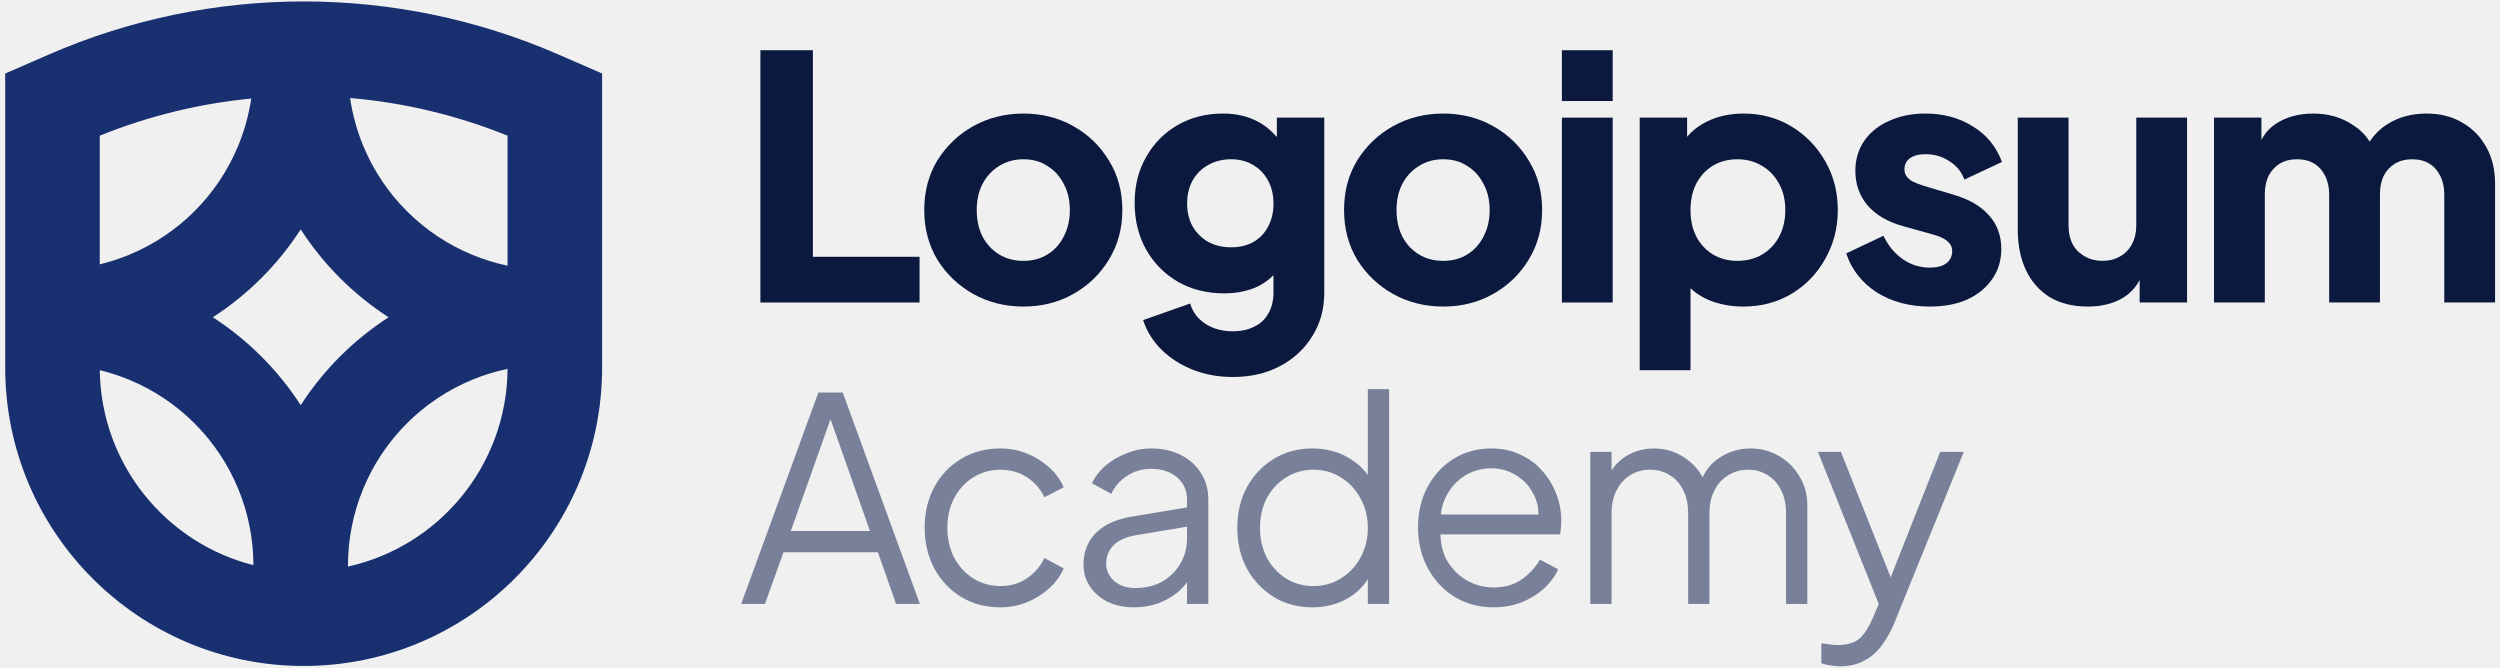
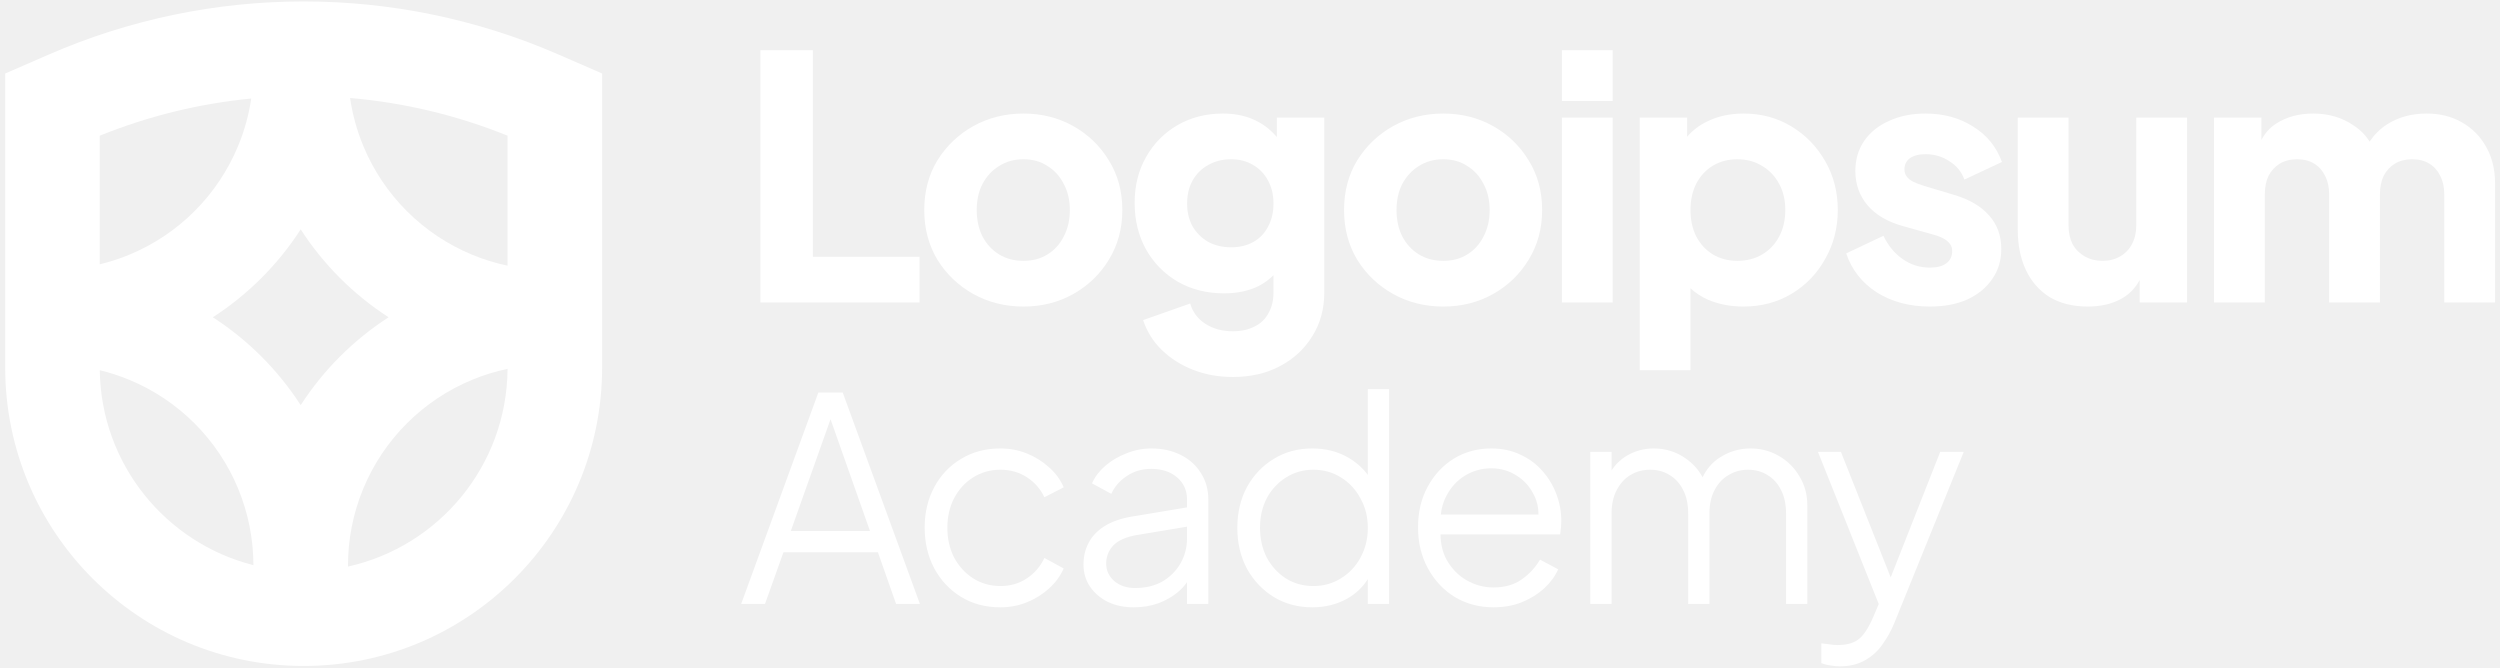
- <svg xmlns="http://www.w3.org/2000/svg" width="423" height="113" viewBox="0 0 423 113" fill="none">
-   <path fill-rule="evenodd" clip-rule="evenodd" d="M0.879 12.439L8.274 9.22C35.765 -2.747 66.993 -2.747 94.484 9.22L101.879 12.439V62.182C101.879 90.072 79.269 112.682 51.379 112.682C23.488 112.682 0.879 90.072 0.879 62.182V12.439ZM16.879 22.959V44.727C18.585 44.314 20.261 43.768 21.89 43.093C26.015 41.385 29.763 38.88 32.92 35.723C36.078 32.566 38.582 28.818 40.291 24.693C41.359 22.115 42.103 19.421 42.511 16.673C33.783 17.518 25.148 19.613 16.879 22.959ZM16.882 62.637C18.587 63.05 20.262 63.595 21.89 64.27C26.015 65.978 29.763 68.483 32.92 71.64C36.078 74.797 38.582 78.545 40.291 82.67C41.992 86.778 42.872 91.18 42.879 95.627C28.076 91.876 17.088 78.557 16.882 62.637ZM50.879 68.552C48.966 65.59 46.74 62.832 44.234 60.326C41.729 57.821 38.97 55.595 36.008 53.682C38.97 51.768 41.729 49.542 44.234 47.037C46.74 44.532 48.966 41.773 50.879 38.811C52.792 41.773 55.018 44.532 57.524 47.037C60.029 49.542 62.788 51.768 65.75 53.682C62.788 55.595 60.029 57.821 57.524 60.326C55.018 62.832 52.792 65.59 50.879 68.552ZM58.879 95.864C74.255 92.456 85.772 78.787 85.878 62.41C83.826 62.842 81.814 63.464 79.868 64.27C75.743 65.978 71.995 68.483 68.837 71.64C65.68 74.797 63.176 78.545 61.467 82.67C59.758 86.795 58.879 91.217 58.879 95.682V95.864ZM79.868 43.093C81.814 43.9 83.827 44.522 85.879 44.953V22.959C77.29 19.484 68.306 17.358 59.234 16.581C59.639 19.361 60.387 22.086 61.467 24.693C63.176 28.818 65.68 32.566 68.837 35.723C71.995 38.88 75.743 41.385 79.868 43.093Z" fill="#193070" />
-   <path fill-rule="evenodd" clip-rule="evenodd" d="M222.027 102.758C219.627 102.758 217.467 102.182 215.547 101.03C213.627 99.846 212.107 98.246 210.987 96.23C209.899 94.182 209.355 91.878 209.355 89.318C209.355 86.726 209.899 84.422 210.987 82.406C212.107 80.39 213.611 78.806 215.499 77.654C217.419 76.47 219.595 75.878 222.027 75.878C224.235 75.878 226.203 76.358 227.931 77.318C229.346 78.103 230.514 79.115 231.435 80.351V65.846H235.035V102.182H231.435V97.989C230.573 99.352 229.421 100.446 227.979 101.27C226.219 102.262 224.235 102.758 222.027 102.758ZM222.219 99.158C223.947 99.158 225.499 98.726 226.875 97.862C228.283 96.998 229.387 95.83 230.187 94.358C231.019 92.854 231.435 91.174 231.435 89.318C231.435 87.462 231.019 85.798 230.187 84.326C229.387 82.822 228.283 81.638 226.875 80.774C225.499 79.91 223.947 79.478 222.219 79.478C220.523 79.478 218.987 79.91 217.611 80.774C216.235 81.638 215.147 82.806 214.347 84.278C213.579 85.75 213.195 87.43 213.195 89.318C213.195 91.174 213.579 92.854 214.347 94.358C215.147 95.83 216.219 96.998 217.563 97.862C218.939 98.726 220.491 99.158 222.219 99.158Z" fill="#788199" />
-   <path fill-rule="evenodd" clip-rule="evenodd" d="M246.171 101.03C248.123 102.182 250.299 102.758 252.699 102.758C254.459 102.758 256.059 102.47 257.499 101.894C258.971 101.286 260.235 100.502 261.291 99.542C262.347 98.55 263.131 97.478 263.643 96.326L260.571 94.694C259.771 96.038 258.731 97.158 257.451 98.054C256.171 98.95 254.587 99.398 252.699 99.398C251.067 99.398 249.531 98.982 248.091 98.15C246.683 97.318 245.563 96.15 244.731 94.646C244.085 93.405 243.752 91.997 243.732 90.422H263.979C264.043 90.006 264.091 89.606 264.123 89.222C264.155 88.806 264.171 88.438 264.171 88.118C264.171 86.582 263.899 85.094 263.355 83.654C262.811 82.182 262.027 80.87 261.003 79.718C259.979 78.534 258.731 77.606 257.259 76.934C255.819 76.23 254.171 75.878 252.315 75.878C249.979 75.878 247.867 76.454 245.979 77.606C244.123 78.758 242.651 80.342 241.563 82.358C240.475 84.342 239.931 86.63 239.931 89.222C239.931 91.814 240.491 94.134 241.611 96.182C242.731 98.23 244.251 99.846 246.171 101.03ZM243.789 87.062C243.908 85.927 244.206 84.903 244.683 83.99C245.451 82.486 246.507 81.318 247.851 80.486C249.227 79.654 250.715 79.238 252.315 79.238C253.915 79.238 255.355 79.654 256.635 80.486C257.915 81.286 258.891 82.39 259.563 83.798C260.069 84.787 260.318 85.874 260.312 87.062H243.789Z" fill="#788199" />
-   <path d="M269.078 76.454H272.678V79.588C273.334 78.575 274.182 77.754 275.222 77.126C276.63 76.294 278.166 75.878 279.83 75.878C281.814 75.878 283.606 76.438 285.206 77.558C286.443 78.423 287.403 79.49 288.085 80.757C288.744 79.363 289.688 78.265 290.918 77.462C292.518 76.406 294.278 75.878 296.198 75.878C297.926 75.878 299.51 76.294 300.95 77.126C302.422 77.958 303.59 79.11 304.454 80.582C305.35 82.022 305.798 83.654 305.798 85.478V102.182H302.198V86.87C302.198 85.302 301.91 83.974 301.334 82.886C300.79 81.798 300.038 80.966 299.078 80.39C298.118 79.782 297.014 79.478 295.766 79.478C294.55 79.478 293.446 79.782 292.454 80.39C291.462 80.966 290.678 81.814 290.102 82.934C289.526 84.022 289.238 85.334 289.238 86.87V102.182H285.638V86.87C285.638 85.302 285.35 83.974 284.774 82.886C284.23 81.798 283.478 80.966 282.518 80.39C281.558 79.782 280.454 79.478 279.206 79.478C277.958 79.478 276.838 79.782 275.846 80.39C274.886 80.966 274.118 81.814 273.542 82.934C272.966 84.022 272.678 85.334 272.678 86.87V102.182H269.078V76.454Z" fill="#788199" />
-   <path d="M311.291 112.742C310.779 112.742 310.251 112.694 309.707 112.598C309.195 112.534 308.683 112.406 308.171 112.214V108.854C308.491 108.886 308.891 108.934 309.371 108.998C309.883 109.094 310.395 109.142 310.907 109.142C312.475 109.142 313.675 108.806 314.507 108.134C315.339 107.494 316.155 106.246 316.955 104.39L317.885 102.201L307.595 76.454H311.483L319.906 97.691L328.283 76.454H332.267L320.507 105.446C319.995 106.694 319.339 107.878 318.539 108.998C317.771 110.118 316.795 111.014 315.611 111.686C314.427 112.39 312.987 112.742 311.291 112.742Z" fill="#788199" />
-   <path fill-rule="evenodd" clip-rule="evenodd" d="M187.454 101.846C188.734 102.454 190.19 102.758 191.823 102.758C193.327 102.758 194.703 102.534 195.95 102.086C197.23 101.606 198.334 100.982 199.262 100.214C199.905 99.678 200.433 99.107 200.846 98.499V102.182H204.447V84.518C204.447 82.822 204.031 81.334 203.198 80.054C202.398 78.742 201.262 77.718 199.791 76.982C198.35 76.246 196.687 75.878 194.798 75.878C193.359 75.878 191.966 76.15 190.622 76.694C189.278 77.206 188.078 77.91 187.022 78.806C185.999 79.702 185.246 80.694 184.766 81.782L188.031 83.558C188.606 82.31 189.486 81.302 190.671 80.534C191.854 79.734 193.23 79.334 194.798 79.334C196.59 79.334 198.047 79.814 199.167 80.774C200.286 81.734 200.846 82.982 200.846 84.518V85.846L191.534 87.398C189.646 87.718 188.094 88.262 186.879 89.03C185.662 89.798 184.766 90.742 184.19 91.862C183.615 92.95 183.327 94.166 183.327 95.51C183.327 96.918 183.694 98.166 184.43 99.254C185.167 100.342 186.174 101.206 187.454 101.846ZM200.846 89.11V91.046C200.846 92.614 200.479 94.038 199.742 95.318C199.006 96.598 197.982 97.622 196.671 98.39C195.359 99.126 193.823 99.494 192.062 99.494C190.622 99.494 189.438 99.094 188.51 98.294C187.615 97.494 187.167 96.518 187.167 95.366C187.167 94.182 187.567 93.158 188.366 92.294C189.198 91.43 190.542 90.838 192.398 90.518L200.846 89.11Z" fill="#788199" />
-   <path d="M169.27 102.758C166.742 102.758 164.518 102.166 162.598 100.982C160.678 99.798 159.174 98.198 158.086 96.182C156.998 94.134 156.454 91.83 156.454 89.27C156.454 86.71 156.998 84.422 158.086 82.406C159.174 80.39 160.678 78.806 162.598 77.654C164.518 76.47 166.742 75.878 169.27 75.878C170.87 75.878 172.374 76.166 173.782 76.742C175.19 77.318 176.438 78.102 177.526 79.094C178.614 80.054 179.43 81.174 179.974 82.454L176.71 84.134C176.07 82.758 175.094 81.638 173.782 80.774C172.47 79.91 170.966 79.478 169.27 79.478C167.574 79.478 166.038 79.91 164.662 80.774C163.318 81.606 162.246 82.774 161.446 84.278C160.678 85.75 160.294 87.43 160.294 89.318C160.294 91.174 160.678 92.854 161.446 94.358C162.246 95.83 163.318 96.998 164.662 97.862C166.038 98.726 167.574 99.158 169.27 99.158C170.966 99.158 172.454 98.726 173.734 97.862C175.046 96.998 176.038 95.846 176.71 94.406L179.974 96.182C179.43 97.43 178.614 98.55 177.526 99.542C176.438 100.534 175.19 101.318 173.782 101.894C172.374 102.47 170.87 102.758 169.27 102.758Z" fill="#788199" />
-   <path fill-rule="evenodd" clip-rule="evenodd" d="M138.463 66.422L125.407 102.182H129.439L132.559 93.446H148.543L151.615 102.182H155.647L142.591 66.422H138.463ZM147.199 89.846H133.807L140.525 70.929L147.199 89.846Z" fill="#788199" />
-   <path d="M128.66 8.499V51.182H155.588V43.447H137.54V8.499H128.66Z" fill="#0C193E" />
-   <path d="M264.274 51.182H272.868V19.9H264.274V51.182Z" fill="#0C193E" />
-   <path d="M264.274 8.499V17.093H272.868V8.499H264.274Z" fill="#0C193E" />
-   <path fill-rule="evenodd" clip-rule="evenodd" d="M277.438 62.64V19.9H285.459V23.145C286.386 22.055 287.531 21.183 288.896 20.53C290.691 19.652 292.735 19.212 295.027 19.212C298.006 19.212 300.698 19.938 303.105 21.39C305.511 22.841 307.421 24.808 308.834 27.291C310.247 29.735 310.954 32.485 310.954 35.541C310.954 38.558 310.247 41.308 308.834 43.791C307.459 46.274 305.568 48.241 303.162 49.692C300.756 51.143 298.025 51.869 294.969 51.869C292.83 51.869 290.844 51.487 289.011 50.723C287.882 50.219 286.889 49.571 286.032 48.779V62.64H277.438ZM293.938 44.135C295.542 44.135 296.955 43.772 298.178 43.046C299.4 42.32 300.355 41.308 301.042 40.01C301.73 38.711 302.073 37.221 302.073 35.541C302.073 33.86 301.73 32.39 301.042 31.129C300.355 29.831 299.4 28.819 298.178 28.093C296.955 27.329 295.542 26.947 293.938 26.947C292.41 26.947 291.035 27.31 289.813 28.035C288.629 28.761 287.693 29.773 287.006 31.072C286.356 32.371 286.032 33.86 286.032 35.541C286.032 37.221 286.356 38.711 287.006 40.01C287.693 41.308 288.629 42.32 289.813 43.046C291.035 43.772 292.41 44.135 293.938 44.135Z" fill="#0C193E" />
-   <path d="M317.534 49.463C320.093 51.067 323.091 51.869 326.529 51.869C328.973 51.869 331.093 51.468 332.888 50.666C334.683 49.826 336.078 48.68 337.071 47.228C338.102 45.777 338.618 44.077 338.618 42.129C338.618 39.876 337.93 37.985 336.555 36.458C335.18 34.892 333.194 33.727 330.597 32.963L325.612 31.473C324.848 31.244 324.199 30.996 323.664 30.728C323.168 30.461 322.805 30.155 322.576 29.812C322.347 29.468 322.232 29.086 322.232 28.666C322.232 27.864 322.537 27.233 323.149 26.775C323.798 26.317 324.676 26.088 325.784 26.088C327.312 26.088 328.668 26.489 329.852 27.291C331.074 28.055 331.914 29.086 332.373 30.384L338.732 27.405C337.777 24.808 336.135 22.803 333.805 21.39C331.513 19.938 328.84 19.212 325.784 19.212C323.454 19.212 321.392 19.633 319.596 20.473C317.801 21.275 316.407 22.402 315.414 23.853C314.421 25.305 313.925 27.004 313.925 28.952C313.925 31.168 314.612 33.096 315.987 34.739C317.362 36.343 319.329 37.508 321.888 38.234L327.216 39.723C327.904 39.914 328.477 40.143 328.935 40.411C329.393 40.678 329.737 40.984 329.966 41.327C330.196 41.633 330.31 42.015 330.31 42.473C330.31 43.352 329.985 44.039 329.336 44.536C328.687 45.032 327.751 45.281 326.529 45.281C324.848 45.281 323.321 44.803 321.945 43.848C320.57 42.893 319.482 41.576 318.68 39.895L312.378 42.874C313.294 45.624 315.013 47.821 317.534 49.463Z" fill="#0C193E" />
-   <path d="M374.613 19.9H382.634V23.679C383.221 22.535 384.042 21.62 385.098 20.931C386.855 19.785 388.955 19.212 391.4 19.212C393.997 19.212 396.27 19.881 398.218 21.218C399.376 21.975 400.281 22.889 400.933 23.958C401.761 22.748 402.747 21.777 403.89 21.046C405.799 19.824 408.034 19.212 410.593 19.212C412.846 19.212 414.833 19.709 416.551 20.702C418.308 21.695 419.683 23.089 420.676 24.884C421.669 26.641 422.166 28.704 422.166 31.072V51.182H413.572V32.905C413.572 31.683 413.343 30.633 412.885 29.754C412.464 28.876 411.853 28.188 411.051 27.692C410.249 27.195 409.275 26.947 408.129 26.947C407.022 26.947 406.048 27.195 405.208 27.692C404.405 28.188 403.775 28.876 403.317 29.754C402.897 30.633 402.687 31.683 402.687 32.905V51.182H394.093V32.905C394.093 31.683 393.864 30.633 393.405 29.754C392.985 28.876 392.374 28.188 391.572 27.692C390.77 27.195 389.796 26.947 388.65 26.947C387.542 26.947 386.568 27.195 385.728 27.692C384.926 28.188 384.296 28.876 383.837 29.754C383.417 30.633 383.207 31.683 383.207 32.905V51.182H374.613V19.9Z" fill="#0C193E" />
-   <path d="M353.264 51.869C350.743 51.869 348.585 51.334 346.79 50.265C345.033 49.157 343.696 47.63 342.78 45.681C341.863 43.734 341.405 41.461 341.405 38.864V19.9H349.999V38.176C349.999 39.36 350.228 40.411 350.686 41.327C351.183 42.206 351.87 42.893 352.749 43.39C353.627 43.886 354.62 44.135 355.728 44.135C356.874 44.135 357.867 43.886 358.707 43.39C359.586 42.893 360.254 42.206 360.712 41.327C361.209 40.411 361.457 39.36 361.457 38.176V19.9H370.051V51.182H362.03V47.375C361.301 48.748 360.27 49.807 358.936 50.551C357.332 51.43 355.441 51.869 353.264 51.869Z" fill="#0C193E" />
-   <path fill-rule="evenodd" clip-rule="evenodd" d="M244.201 51.869C241.107 51.869 238.28 51.163 235.721 49.749C233.2 48.336 231.176 46.407 229.648 43.963C228.159 41.48 227.414 38.673 227.414 35.541C227.414 32.371 228.159 29.563 229.648 27.119C231.176 24.674 233.2 22.745 235.721 21.332C238.28 19.919 241.107 19.212 244.201 19.212C247.294 19.212 250.102 19.919 252.623 21.332C255.143 22.745 257.149 24.674 258.638 27.119C260.166 29.563 260.93 32.371 260.93 35.541C260.93 38.673 260.166 41.48 258.638 43.963C257.149 46.407 255.143 48.336 252.623 49.749C250.102 51.163 247.294 51.869 244.201 51.869ZM244.201 44.135C245.767 44.135 247.123 43.772 248.268 43.046C249.452 42.32 250.369 41.308 251.018 40.01C251.706 38.711 252.05 37.221 252.05 35.541C252.05 33.86 251.706 32.39 251.018 31.129C250.369 29.831 249.452 28.819 248.268 28.093C247.123 27.329 245.767 26.947 244.201 26.947C242.635 26.947 241.26 27.329 240.076 28.093C238.891 28.819 237.956 29.831 237.268 31.129C236.619 32.39 236.294 33.86 236.294 35.541C236.294 37.221 236.619 38.711 237.268 40.01C237.956 41.308 238.891 42.32 240.076 43.046C241.26 43.772 242.635 44.135 244.201 44.135Z" fill="#0C193E" />
-   <path fill-rule="evenodd" clip-rule="evenodd" d="M201.894 62.583C203.956 63.385 206.191 63.786 208.597 63.786C211.614 63.786 214.269 63.175 216.561 61.953C218.891 60.73 220.724 59.031 222.061 56.854C223.397 54.715 224.066 52.27 224.066 49.52V19.9H216.045V23.186C215.101 22.078 214.032 21.212 212.837 20.587C211.156 19.671 209.189 19.212 206.935 19.212C204.071 19.212 201.512 19.862 199.258 21.16C197.005 22.459 195.229 24.254 193.93 26.546C192.631 28.799 191.982 31.397 191.982 34.338C191.982 37.279 192.631 39.914 193.93 42.244C195.229 44.536 197.024 46.35 199.316 47.687C201.607 48.985 204.204 49.635 207.107 49.635C209.361 49.635 211.328 49.215 213.008 48.374C213.919 47.898 214.741 47.293 215.472 46.559V49.52C215.472 50.857 215.186 52.022 214.613 53.015C214.078 54.008 213.295 54.753 212.264 55.249C211.232 55.784 210.01 56.051 208.597 56.051C206.802 56.051 205.255 55.631 203.956 54.791C202.658 53.951 201.798 52.805 201.378 51.353L193.414 54.161C194.064 56.109 195.114 57.789 196.566 59.203C198.055 60.654 199.831 61.781 201.894 62.583ZM212.092 40.926C211.022 41.537 209.762 41.843 208.31 41.843C206.859 41.843 205.56 41.537 204.415 40.926C203.307 40.277 202.428 39.398 201.779 38.291C201.168 37.183 200.862 35.904 200.862 34.452C200.862 32.963 201.168 31.664 201.779 30.556C202.428 29.41 203.307 28.532 204.415 27.921C205.56 27.272 206.859 26.947 208.31 26.947C209.724 26.947 210.965 27.272 212.034 27.921C213.104 28.532 213.944 29.41 214.555 30.556C215.167 31.664 215.472 32.963 215.472 34.452C215.472 35.942 215.167 37.24 214.555 38.348C213.982 39.456 213.161 40.315 212.092 40.926Z" fill="#0C193E" />
-   <path fill-rule="evenodd" clip-rule="evenodd" d="M173.169 51.869C170.075 51.869 167.249 51.163 164.69 49.749C162.169 48.336 160.145 46.407 158.617 43.963C157.127 41.48 156.383 38.673 156.383 35.541C156.383 32.371 157.127 29.563 158.617 27.119C160.145 24.674 162.169 22.745 164.69 21.332C167.249 19.919 170.075 19.212 173.169 19.212C176.263 19.212 179.07 19.919 181.591 21.332C184.112 22.745 186.117 24.674 187.607 27.119C189.135 29.563 189.899 32.371 189.899 35.541C189.899 38.673 189.135 41.48 187.607 43.963C186.117 46.407 184.112 48.336 181.591 49.749C179.07 51.163 176.263 51.869 173.169 51.869ZM173.169 44.135C174.735 44.135 176.091 43.772 177.237 43.046C178.421 42.32 179.338 41.308 179.987 40.01C180.675 38.711 181.018 37.221 181.018 35.541C181.018 33.86 180.675 32.39 179.987 31.129C179.338 29.831 178.421 28.819 177.237 28.093C176.091 27.329 174.735 26.947 173.169 26.947C171.603 26.947 170.228 27.329 169.044 28.093C167.86 28.819 166.924 29.831 166.237 31.129C165.588 32.39 165.263 33.86 165.263 35.541C165.263 37.221 165.588 38.711 166.237 40.01C166.924 41.308 167.86 42.32 169.044 43.046C170.228 43.772 171.603 44.135 173.169 44.135Z" fill="#0C193E" />
+ <svg xmlns="http://www.w3.org/2000/svg" width="423" height="113" viewBox="0 0 423 113" fill="#ffffff">
+   <path fill-rule="evenodd" clip-rule="evenodd" d="M0.879 12.439L8.274 9.22C35.765 -2.747 66.993 -2.747 94.484 9.22L101.879 12.439V62.182C101.879 90.072 79.269 112.682 51.379 112.682C23.488 112.682 0.879 90.072 0.879 62.182V12.439ZM16.879 22.959V44.727C18.585 44.314 20.261 43.768 21.89 43.093C26.015 41.385 29.763 38.88 32.92 35.723C36.078 32.566 38.582 28.818 40.291 24.693C41.359 22.115 42.103 19.421 42.511 16.673C33.783 17.518 25.148 19.613 16.879 22.959ZM16.882 62.637C18.587 63.05 20.262 63.595 21.89 64.27C26.015 65.978 29.763 68.483 32.92 71.64C36.078 74.797 38.582 78.545 40.291 82.67C41.992 86.778 42.872 91.18 42.879 95.627C28.076 91.876 17.088 78.557 16.882 62.637ZM50.879 68.552C48.966 65.59 46.74 62.832 44.234 60.326C41.729 57.821 38.97 55.595 36.008 53.682C38.97 51.768 41.729 49.542 44.234 47.037C46.74 44.532 48.966 41.773 50.879 38.811C52.792 41.773 55.018 44.532 57.524 47.037C60.029 49.542 62.788 51.768 65.75 53.682C62.788 55.595 60.029 57.821 57.524 60.326C55.018 62.832 52.792 65.59 50.879 68.552ZM58.879 95.864C74.255 92.456 85.772 78.787 85.878 62.41C83.826 62.842 81.814 63.464 79.868 64.27C75.743 65.978 71.995 68.483 68.837 71.64C65.68 74.797 63.176 78.545 61.467 82.67C59.758 86.795 58.879 91.217 58.879 95.682V95.864ZM79.868 43.093C81.814 43.9 83.827 44.522 85.879 44.953V22.959C77.29 19.484 68.306 17.358 59.234 16.581C59.639 19.361 60.387 22.086 61.467 24.693C63.176 28.818 65.68 32.566 68.837 35.723C71.995 38.88 75.743 41.385 79.868 43.093Z" fill="#ffffff" />
+   <path fill-rule="evenodd" clip-rule="evenodd" d="M222.027 102.758C219.627 102.758 217.467 102.182 215.547 101.03C213.627 99.846 212.107 98.246 210.987 96.23C209.899 94.182 209.355 91.878 209.355 89.318C209.355 86.726 209.899 84.422 210.987 82.406C212.107 80.39 213.611 78.806 215.499 77.654C217.419 76.47 219.595 75.878 222.027 75.878C224.235 75.878 226.203 76.358 227.931 77.318C229.346 78.103 230.514 79.115 231.435 80.351V65.846H235.035V102.182H231.435V97.989C230.573 99.352 229.421 100.446 227.979 101.27C226.219 102.262 224.235 102.758 222.027 102.758ZM222.219 99.158C223.947 99.158 225.499 98.726 226.875 97.862C228.283 96.998 229.387 95.83 230.187 94.358C231.019 92.854 231.435 91.174 231.435 89.318C231.435 87.462 231.019 85.798 230.187 84.326C229.387 82.822 228.283 81.638 226.875 80.774C225.499 79.91 223.947 79.478 222.219 79.478C220.523 79.478 218.987 79.91 217.611 80.774C216.235 81.638 215.147 82.806 214.347 84.278C213.579 85.75 213.195 87.43 213.195 89.318C213.195 91.174 213.579 92.854 214.347 94.358C215.147 95.83 216.219 96.998 217.563 97.862C218.939 98.726 220.491 99.158 222.219 99.158Z" fill="#ffffff" />
+   <path fill-rule="evenodd" clip-rule="evenodd" d="M246.171 101.03C248.123 102.182 250.299 102.758 252.699 102.758C254.459 102.758 256.059 102.47 257.499 101.894C258.971 101.286 260.235 100.502 261.291 99.542C262.347 98.55 263.131 97.478 263.643 96.326L260.571 94.694C259.771 96.038 258.731 97.158 257.451 98.054C256.171 98.95 254.587 99.398 252.699 99.398C251.067 99.398 249.531 98.982 248.091 98.15C246.683 97.318 245.563 96.15 244.731 94.646C244.085 93.405 243.752 91.997 243.732 90.422H263.979C264.043 90.006 264.091 89.606 264.123 89.222C264.155 88.806 264.171 88.438 264.171 88.118C264.171 86.582 263.899 85.094 263.355 83.654C262.811 82.182 262.027 80.87 261.003 79.718C259.979 78.534 258.731 77.606 257.259 76.934C255.819 76.23 254.171 75.878 252.315 75.878C249.979 75.878 247.867 76.454 245.979 77.606C244.123 78.758 242.651 80.342 241.563 82.358C240.475 84.342 239.931 86.63 239.931 89.222C239.931 91.814 240.491 94.134 241.611 96.182C242.731 98.23 244.251 99.846 246.171 101.03ZM243.789 87.062C243.908 85.927 244.206 84.903 244.683 83.99C245.451 82.486 246.507 81.318 247.851 80.486C249.227 79.654 250.715 79.238 252.315 79.238C253.915 79.238 255.355 79.654 256.635 80.486C257.915 81.286 258.891 82.39 259.563 83.798C260.069 84.787 260.318 85.874 260.312 87.062H243.789Z" fill="#ffffff" />
+   <path d="M269.078 76.454H272.678V79.588C273.334 78.575 274.182 77.754 275.222 77.126C276.63 76.294 278.166 75.878 279.83 75.878C281.814 75.878 283.606 76.438 285.206 77.558C286.443 78.423 287.403 79.49 288.085 80.757C288.744 79.363 289.688 78.265 290.918 77.462C292.518 76.406 294.278 75.878 296.198 75.878C297.926 75.878 299.51 76.294 300.95 77.126C302.422 77.958 303.59 79.11 304.454 80.582C305.35 82.022 305.798 83.654 305.798 85.478V102.182H302.198V86.87C302.198 85.302 301.91 83.974 301.334 82.886C300.79 81.798 300.038 80.966 299.078 80.39C298.118 79.782 297.014 79.478 295.766 79.478C294.55 79.478 293.446 79.782 292.454 80.39C291.462 80.966 290.678 81.814 290.102 82.934C289.526 84.022 289.238 85.334 289.238 86.87V102.182H285.638V86.87C285.638 85.302 285.35 83.974 284.774 82.886C284.23 81.798 283.478 80.966 282.518 80.39C281.558 79.782 280.454 79.478 279.206 79.478C277.958 79.478 276.838 79.782 275.846 80.39C274.886 80.966 274.118 81.814 273.542 82.934C272.966 84.022 272.678 85.334 272.678 86.87V102.182H269.078V76.454Z" fill="#ffffff" />
+   <path d="M311.291 112.742C310.779 112.742 310.251 112.694 309.707 112.598C309.195 112.534 308.683 112.406 308.171 112.214V108.854C308.491 108.886 308.891 108.934 309.371 108.998C309.883 109.094 310.395 109.142 310.907 109.142C312.475 109.142 313.675 108.806 314.507 108.134C315.339 107.494 316.155 106.246 316.955 104.39L317.885 102.201L307.595 76.454H311.483L319.906 97.691L328.283 76.454H332.267L320.507 105.446C319.995 106.694 319.339 107.878 318.539 108.998C317.771 110.118 316.795 111.014 315.611 111.686C314.427 112.39 312.987 112.742 311.291 112.742Z" fill="#ffffff" />
+   <path fill-rule="evenodd" clip-rule="evenodd" d="M187.454 101.846C188.734 102.454 190.19 102.758 191.823 102.758C193.327 102.758 194.703 102.534 195.95 102.086C197.23 101.606 198.334 100.982 199.262 100.214C199.905 99.678 200.433 99.107 200.846 98.499V102.182H204.447V84.518C204.447 82.822 204.031 81.334 203.198 80.054C202.398 78.742 201.262 77.718 199.791 76.982C198.35 76.246 196.687 75.878 194.798 75.878C193.359 75.878 191.966 76.15 190.622 76.694C189.278 77.206 188.078 77.91 187.022 78.806C185.999 79.702 185.246 80.694 184.766 81.782L188.031 83.558C188.606 82.31 189.486 81.302 190.671 80.534C191.854 79.734 193.23 79.334 194.798 79.334C196.59 79.334 198.047 79.814 199.167 80.774C200.286 81.734 200.846 82.982 200.846 84.518V85.846L191.534 87.398C189.646 87.718 188.094 88.262 186.879 89.03C185.662 89.798 184.766 90.742 184.19 91.862C183.615 92.95 183.327 94.166 183.327 95.51C183.327 96.918 183.694 98.166 184.43 99.254C185.167 100.342 186.174 101.206 187.454 101.846ZM200.846 89.11V91.046C200.846 92.614 200.479 94.038 199.742 95.318C199.006 96.598 197.982 97.622 196.671 98.39C195.359 99.126 193.823 99.494 192.062 99.494C190.622 99.494 189.438 99.094 188.51 98.294C187.615 97.494 187.167 96.518 187.167 95.366C187.167 94.182 187.567 93.158 188.366 92.294C189.198 91.43 190.542 90.838 192.398 90.518L200.846 89.11Z" fill="#ffffff" />
+   <path d="M169.27 102.758C166.742 102.758 164.518 102.166 162.598 100.982C160.678 99.798 159.174 98.198 158.086 96.182C156.998 94.134 156.454 91.83 156.454 89.27C156.454 86.71 156.998 84.422 158.086 82.406C159.174 80.39 160.678 78.806 162.598 77.654C164.518 76.47 166.742 75.878 169.27 75.878C170.87 75.878 172.374 76.166 173.782 76.742C175.19 77.318 176.438 78.102 177.526 79.094C178.614 80.054 179.43 81.174 179.974 82.454L176.71 84.134C176.07 82.758 175.094 81.638 173.782 80.774C172.47 79.91 170.966 79.478 169.27 79.478C167.574 79.478 166.038 79.91 164.662 80.774C163.318 81.606 162.246 82.774 161.446 84.278C160.678 85.75 160.294 87.43 160.294 89.318C160.294 91.174 160.678 92.854 161.446 94.358C162.246 95.83 163.318 96.998 164.662 97.862C166.038 98.726 167.574 99.158 169.27 99.158C170.966 99.158 172.454 98.726 173.734 97.862C175.046 96.998 176.038 95.846 176.71 94.406L179.974 96.182C179.43 97.43 178.614 98.55 177.526 99.542C176.438 100.534 175.19 101.318 173.782 101.894C172.374 102.47 170.87 102.758 169.27 102.758Z" fill="#ffffff" />
+   <path fill-rule="evenodd" clip-rule="evenodd" d="M138.463 66.422L125.407 102.182H129.439L132.559 93.446H148.543L151.615 102.182H155.647L142.591 66.422H138.463ZM147.199 89.846H133.807L140.525 70.929L147.199 89.846Z" fill="#ffffff" />
+   <path d="M128.66 8.499V51.182H155.588V43.447H137.54V8.499H128.66Z" fill="#ffffff" />
+   <path d="M264.274 51.182H272.868V19.9H264.274V51.182Z" fill="#ffffff" />
+   <path d="M264.274 8.499V17.093H272.868V8.499H264.274Z" fill="#ffffff" />
+   <path fill-rule="evenodd" clip-rule="evenodd" d="M277.438 62.64V19.9H285.459V23.145C286.386 22.055 287.531 21.183 288.896 20.53C290.691 19.652 292.735 19.212 295.027 19.212C298.006 19.212 300.698 19.938 303.105 21.39C305.511 22.841 307.421 24.808 308.834 27.291C310.247 29.735 310.954 32.485 310.954 35.541C310.954 38.558 310.247 41.308 308.834 43.791C307.459 46.274 305.568 48.241 303.162 49.692C300.756 51.143 298.025 51.869 294.969 51.869C292.83 51.869 290.844 51.487 289.011 50.723C287.882 50.219 286.889 49.571 286.032 48.779V62.64H277.438ZM293.938 44.135C295.542 44.135 296.955 43.772 298.178 43.046C299.4 42.32 300.355 41.308 301.042 40.01C301.73 38.711 302.073 37.221 302.073 35.541C302.073 33.86 301.73 32.39 301.042 31.129C300.355 29.831 299.4 28.819 298.178 28.093C296.955 27.329 295.542 26.947 293.938 26.947C292.41 26.947 291.035 27.31 289.813 28.035C288.629 28.761 287.693 29.773 287.006 31.072C286.356 32.371 286.032 33.86 286.032 35.541C286.032 37.221 286.356 38.711 287.006 40.01C287.693 41.308 288.629 42.32 289.813 43.046C291.035 43.772 292.41 44.135 293.938 44.135Z" fill="#ffffff" />
+   <path d="M317.534 49.463C320.093 51.067 323.091 51.869 326.529 51.869C328.973 51.869 331.093 51.468 332.888 50.666C334.683 49.826 336.078 48.68 337.071 47.228C338.102 45.777 338.618 44.077 338.618 42.129C338.618 39.876 337.93 37.985 336.555 36.458C335.18 34.892 333.194 33.727 330.597 32.963L325.612 31.473C324.848 31.244 324.199 30.996 323.664 30.728C323.168 30.461 322.805 30.155 322.576 29.812C322.347 29.468 322.232 29.086 322.232 28.666C322.232 27.864 322.537 27.233 323.149 26.775C323.798 26.317 324.676 26.088 325.784 26.088C327.312 26.088 328.668 26.489 329.852 27.291C331.074 28.055 331.914 29.086 332.373 30.384L338.732 27.405C337.777 24.808 336.135 22.803 333.805 21.39C331.513 19.938 328.84 19.212 325.784 19.212C323.454 19.212 321.392 19.633 319.596 20.473C317.801 21.275 316.407 22.402 315.414 23.853C314.421 25.305 313.925 27.004 313.925 28.952C313.925 31.168 314.612 33.096 315.987 34.739C317.362 36.343 319.329 37.508 321.888 38.234L327.216 39.723C327.904 39.914 328.477 40.143 328.935 40.411C329.393 40.678 329.737 40.984 329.966 41.327C330.196 41.633 330.31 42.015 330.31 42.473C330.31 43.352 329.985 44.039 329.336 44.536C328.687 45.032 327.751 45.281 326.529 45.281C324.848 45.281 323.321 44.803 321.945 43.848C320.57 42.893 319.482 41.576 318.68 39.895L312.378 42.874C313.294 45.624 315.013 47.821 317.534 49.463Z" fill="#ffffff" />
+   <path d="M374.613 19.9H382.634V23.679C383.221 22.535 384.042 21.62 385.098 20.931C386.855 19.785 388.955 19.212 391.4 19.212C393.997 19.212 396.27 19.881 398.218 21.218C399.376 21.975 400.281 22.889 400.933 23.958C401.761 22.748 402.747 21.777 403.89 21.046C405.799 19.824 408.034 19.212 410.593 19.212C412.846 19.212 414.833 19.709 416.551 20.702C418.308 21.695 419.683 23.089 420.676 24.884C421.669 26.641 422.166 28.704 422.166 31.072V51.182H413.572V32.905C413.572 31.683 413.343 30.633 412.885 29.754C412.464 28.876 411.853 28.188 411.051 27.692C410.249 27.195 409.275 26.947 408.129 26.947C407.022 26.947 406.048 27.195 405.208 27.692C404.405 28.188 403.775 28.876 403.317 29.754C402.897 30.633 402.687 31.683 402.687 32.905V51.182H394.093V32.905C394.093 31.683 393.864 30.633 393.405 29.754C392.985 28.876 392.374 28.188 391.572 27.692C390.77 27.195 389.796 26.947 388.65 26.947C387.542 26.947 386.568 27.195 385.728 27.692C384.926 28.188 384.296 28.876 383.837 29.754C383.417 30.633 383.207 31.683 383.207 32.905V51.182H374.613V19.9Z" fill="#ffffff" />
+   <path d="M353.264 51.869C350.743 51.869 348.585 51.334 346.79 50.265C345.033 49.157 343.696 47.63 342.78 45.681C341.863 43.734 341.405 41.461 341.405 38.864V19.9H349.999V38.176C349.999 39.36 350.228 40.411 350.686 41.327C351.183 42.206 351.87 42.893 352.749 43.39C353.627 43.886 354.62 44.135 355.728 44.135C356.874 44.135 357.867 43.886 358.707 43.39C359.586 42.893 360.254 42.206 360.712 41.327C361.209 40.411 361.457 39.36 361.457 38.176V19.9H370.051V51.182H362.03V47.375C361.301 48.748 360.27 49.807 358.936 50.551C357.332 51.43 355.441 51.869 353.264 51.869Z" fill="#ffffff" />
+   <path fill-rule="evenodd" clip-rule="evenodd" d="M244.201 51.869C241.107 51.869 238.28 51.163 235.721 49.749C233.2 48.336 231.176 46.407 229.648 43.963C228.159 41.48 227.414 38.673 227.414 35.541C227.414 32.371 228.159 29.563 229.648 27.119C231.176 24.674 233.2 22.745 235.721 21.332C238.28 19.919 241.107 19.212 244.201 19.212C247.294 19.212 250.102 19.919 252.623 21.332C255.143 22.745 257.149 24.674 258.638 27.119C260.166 29.563 260.93 32.371 260.93 35.541C260.93 38.673 260.166 41.48 258.638 43.963C257.149 46.407 255.143 48.336 252.623 49.749C250.102 51.163 247.294 51.869 244.201 51.869ZM244.201 44.135C245.767 44.135 247.123 43.772 248.268 43.046C249.452 42.32 250.369 41.308 251.018 40.01C251.706 38.711 252.05 37.221 252.05 35.541C252.05 33.86 251.706 32.39 251.018 31.129C250.369 29.831 249.452 28.819 248.268 28.093C247.123 27.329 245.767 26.947 244.201 26.947C242.635 26.947 241.26 27.329 240.076 28.093C238.891 28.819 237.956 29.831 237.268 31.129C236.619 32.39 236.294 33.86 236.294 35.541C236.294 37.221 236.619 38.711 237.268 40.01C237.956 41.308 238.891 42.32 240.076 43.046C241.26 43.772 242.635 44.135 244.201 44.135Z" fill="#ffffff" />
+   <path fill-rule="evenodd" clip-rule="evenodd" d="M201.894 62.583C203.956 63.385 206.191 63.786 208.597 63.786C211.614 63.786 214.269 63.175 216.561 61.953C218.891 60.73 220.724 59.031 222.061 56.854C223.397 54.715 224.066 52.27 224.066 49.52V19.9H216.045V23.186C215.101 22.078 214.032 21.212 212.837 20.587C211.156 19.671 209.189 19.212 206.935 19.212C204.071 19.212 201.512 19.862 199.258 21.16C197.005 22.459 195.229 24.254 193.93 26.546C192.631 28.799 191.982 31.397 191.982 34.338C191.982 37.279 192.631 39.914 193.93 42.244C195.229 44.536 197.024 46.35 199.316 47.687C201.607 48.985 204.204 49.635 207.107 49.635C209.361 49.635 211.328 49.215 213.008 48.374C213.919 47.898 214.741 47.293 215.472 46.559V49.52C215.472 50.857 215.186 52.022 214.613 53.015C214.078 54.008 213.295 54.753 212.264 55.249C211.232 55.784 210.01 56.051 208.597 56.051C206.802 56.051 205.255 55.631 203.956 54.791C202.658 53.951 201.798 52.805 201.378 51.353L193.414 54.161C194.064 56.109 195.114 57.789 196.566 59.203C198.055 60.654 199.831 61.781 201.894 62.583ZM212.092 40.926C211.022 41.537 209.762 41.843 208.31 41.843C206.859 41.843 205.56 41.537 204.415 40.926C203.307 40.277 202.428 39.398 201.779 38.291C201.168 37.183 200.862 35.904 200.862 34.452C200.862 32.963 201.168 31.664 201.779 30.556C202.428 29.41 203.307 28.532 204.415 27.921C205.56 27.272 206.859 26.947 208.31 26.947C209.724 26.947 210.965 27.272 212.034 27.921C213.104 28.532 213.944 29.41 214.555 30.556C215.167 31.664 215.472 32.963 215.472 34.452C215.472 35.942 215.167 37.24 214.555 38.348C213.982 39.456 213.161 40.315 212.092 40.926Z" fill="#ffffff" />
+   <path fill-rule="evenodd" clip-rule="evenodd" d="M173.169 51.869C170.075 51.869 167.249 51.163 164.69 49.749C162.169 48.336 160.145 46.407 158.617 43.963C157.127 41.48 156.383 38.673 156.383 35.541C156.383 32.371 157.127 29.563 158.617 27.119C160.145 24.674 162.169 22.745 164.69 21.332C167.249 19.919 170.075 19.212 173.169 19.212C176.263 19.212 179.07 19.919 181.591 21.332C184.112 22.745 186.117 24.674 187.607 27.119C189.135 29.563 189.899 32.371 189.899 35.541C189.899 38.673 189.135 41.48 187.607 43.963C186.117 46.407 184.112 48.336 181.591 49.749C179.07 51.163 176.263 51.869 173.169 51.869ZM173.169 44.135C174.735 44.135 176.091 43.772 177.237 43.046C178.421 42.32 179.338 41.308 179.987 40.01C180.675 38.711 181.018 37.221 181.018 35.541C181.018 33.86 180.675 32.39 179.987 31.129C179.338 29.831 178.421 28.819 177.237 28.093C176.091 27.329 174.735 26.947 173.169 26.947C171.603 26.947 170.228 27.329 169.044 28.093C167.86 28.819 166.924 29.831 166.237 31.129C165.588 32.39 165.263 33.86 165.263 35.541C165.263 37.221 165.588 38.711 166.237 40.01C166.924 41.308 167.86 42.32 169.044 43.046C170.228 43.772 171.603 44.135 173.169 44.135Z" fill="#ffffff" />
</svg>
